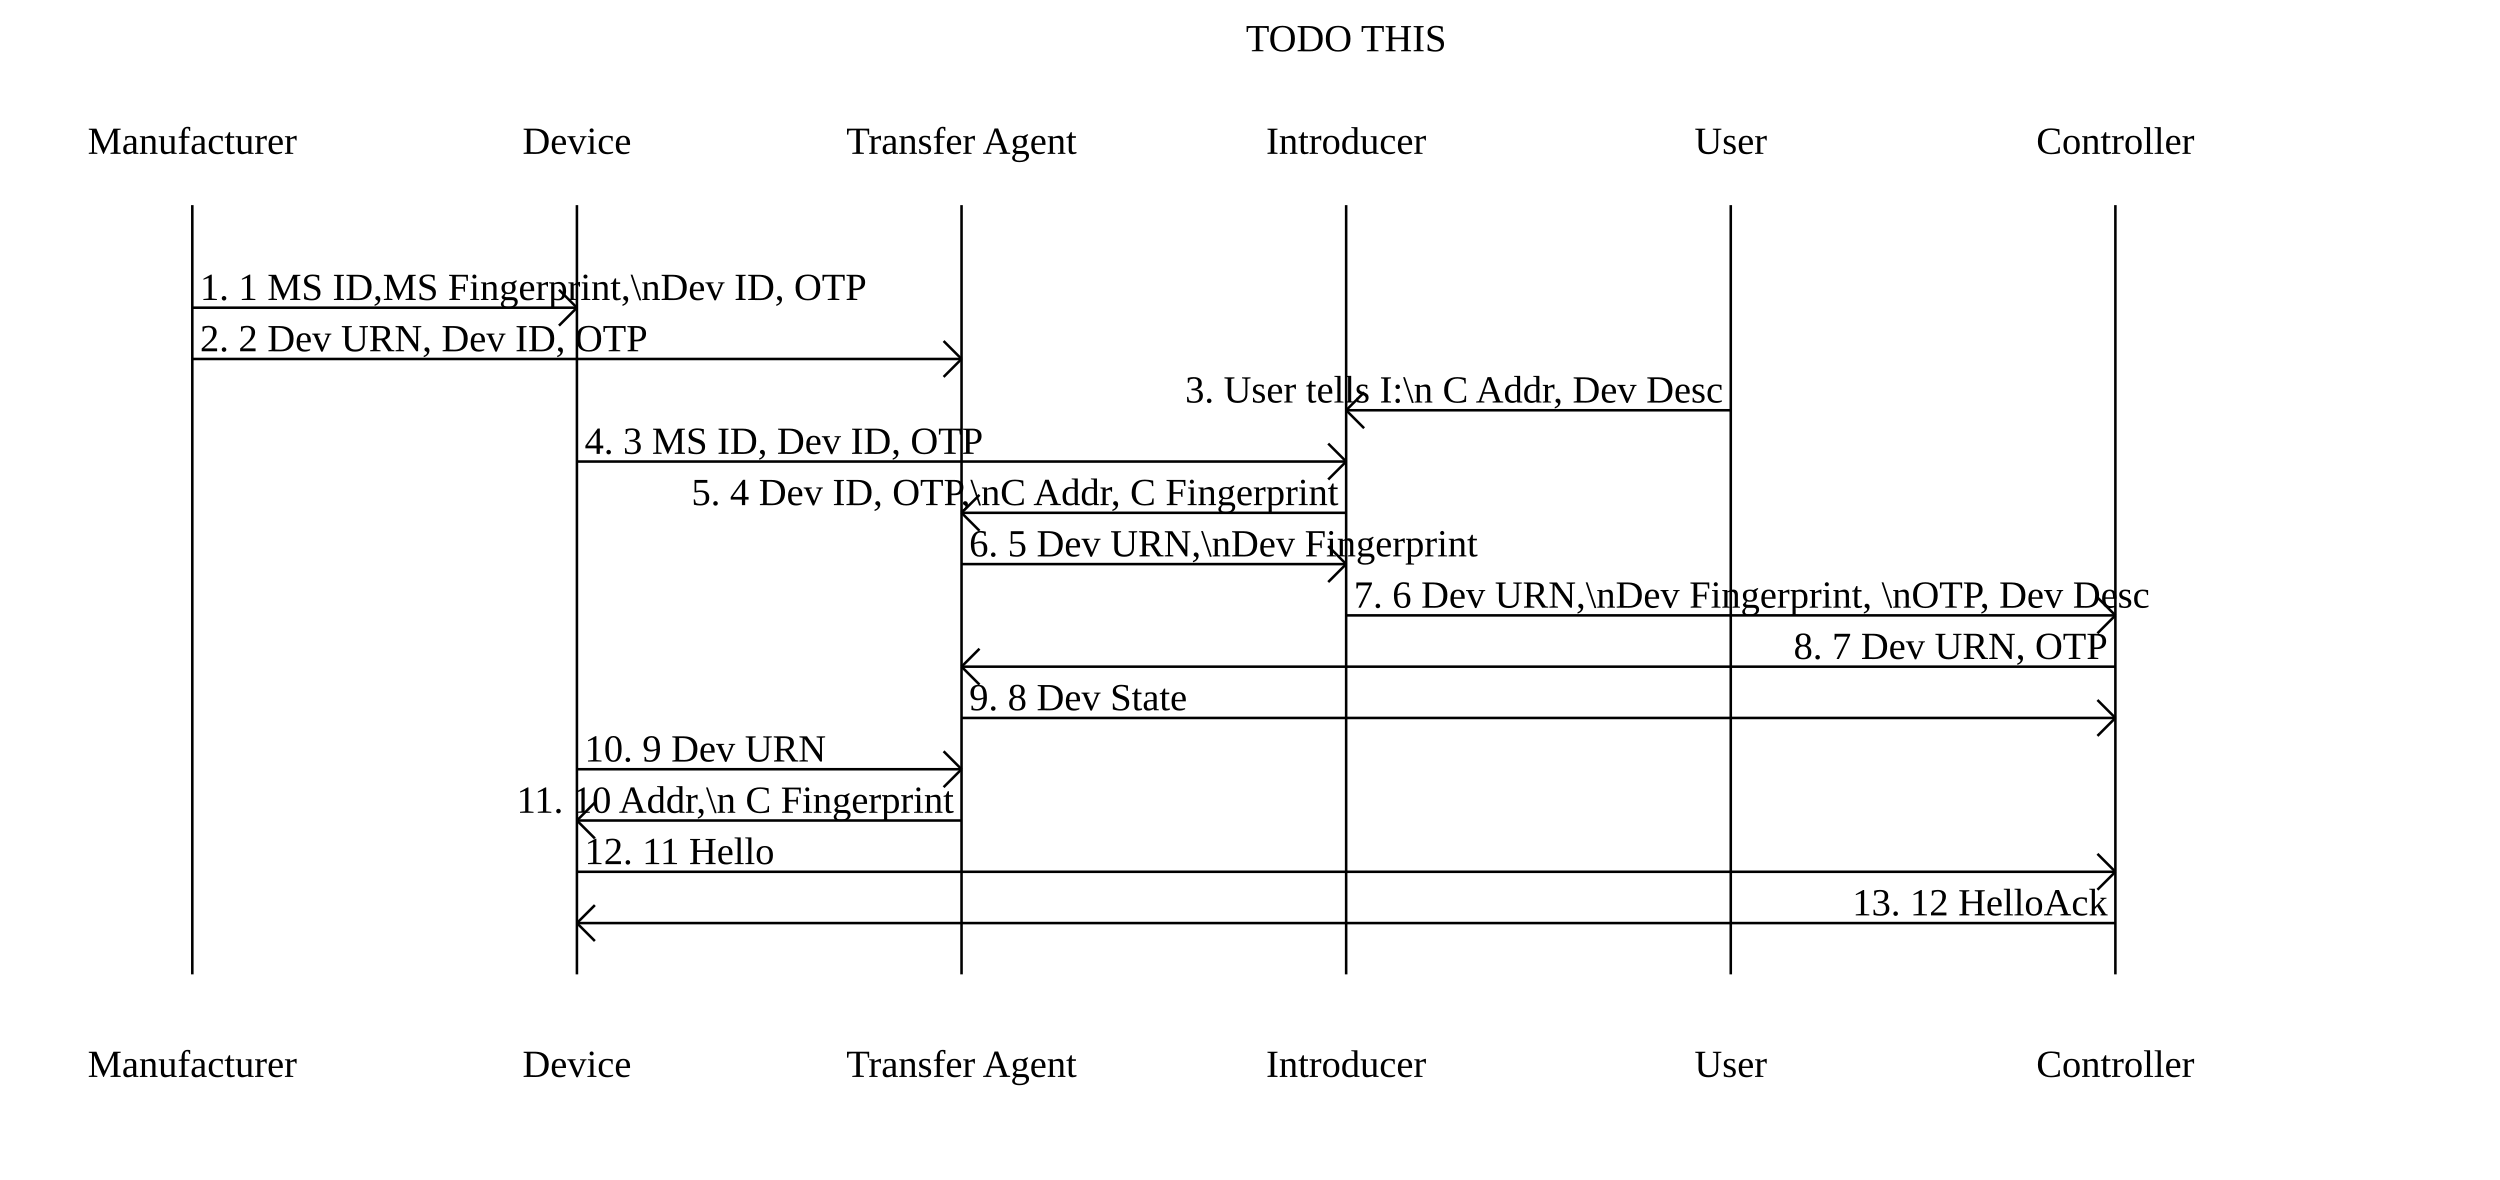
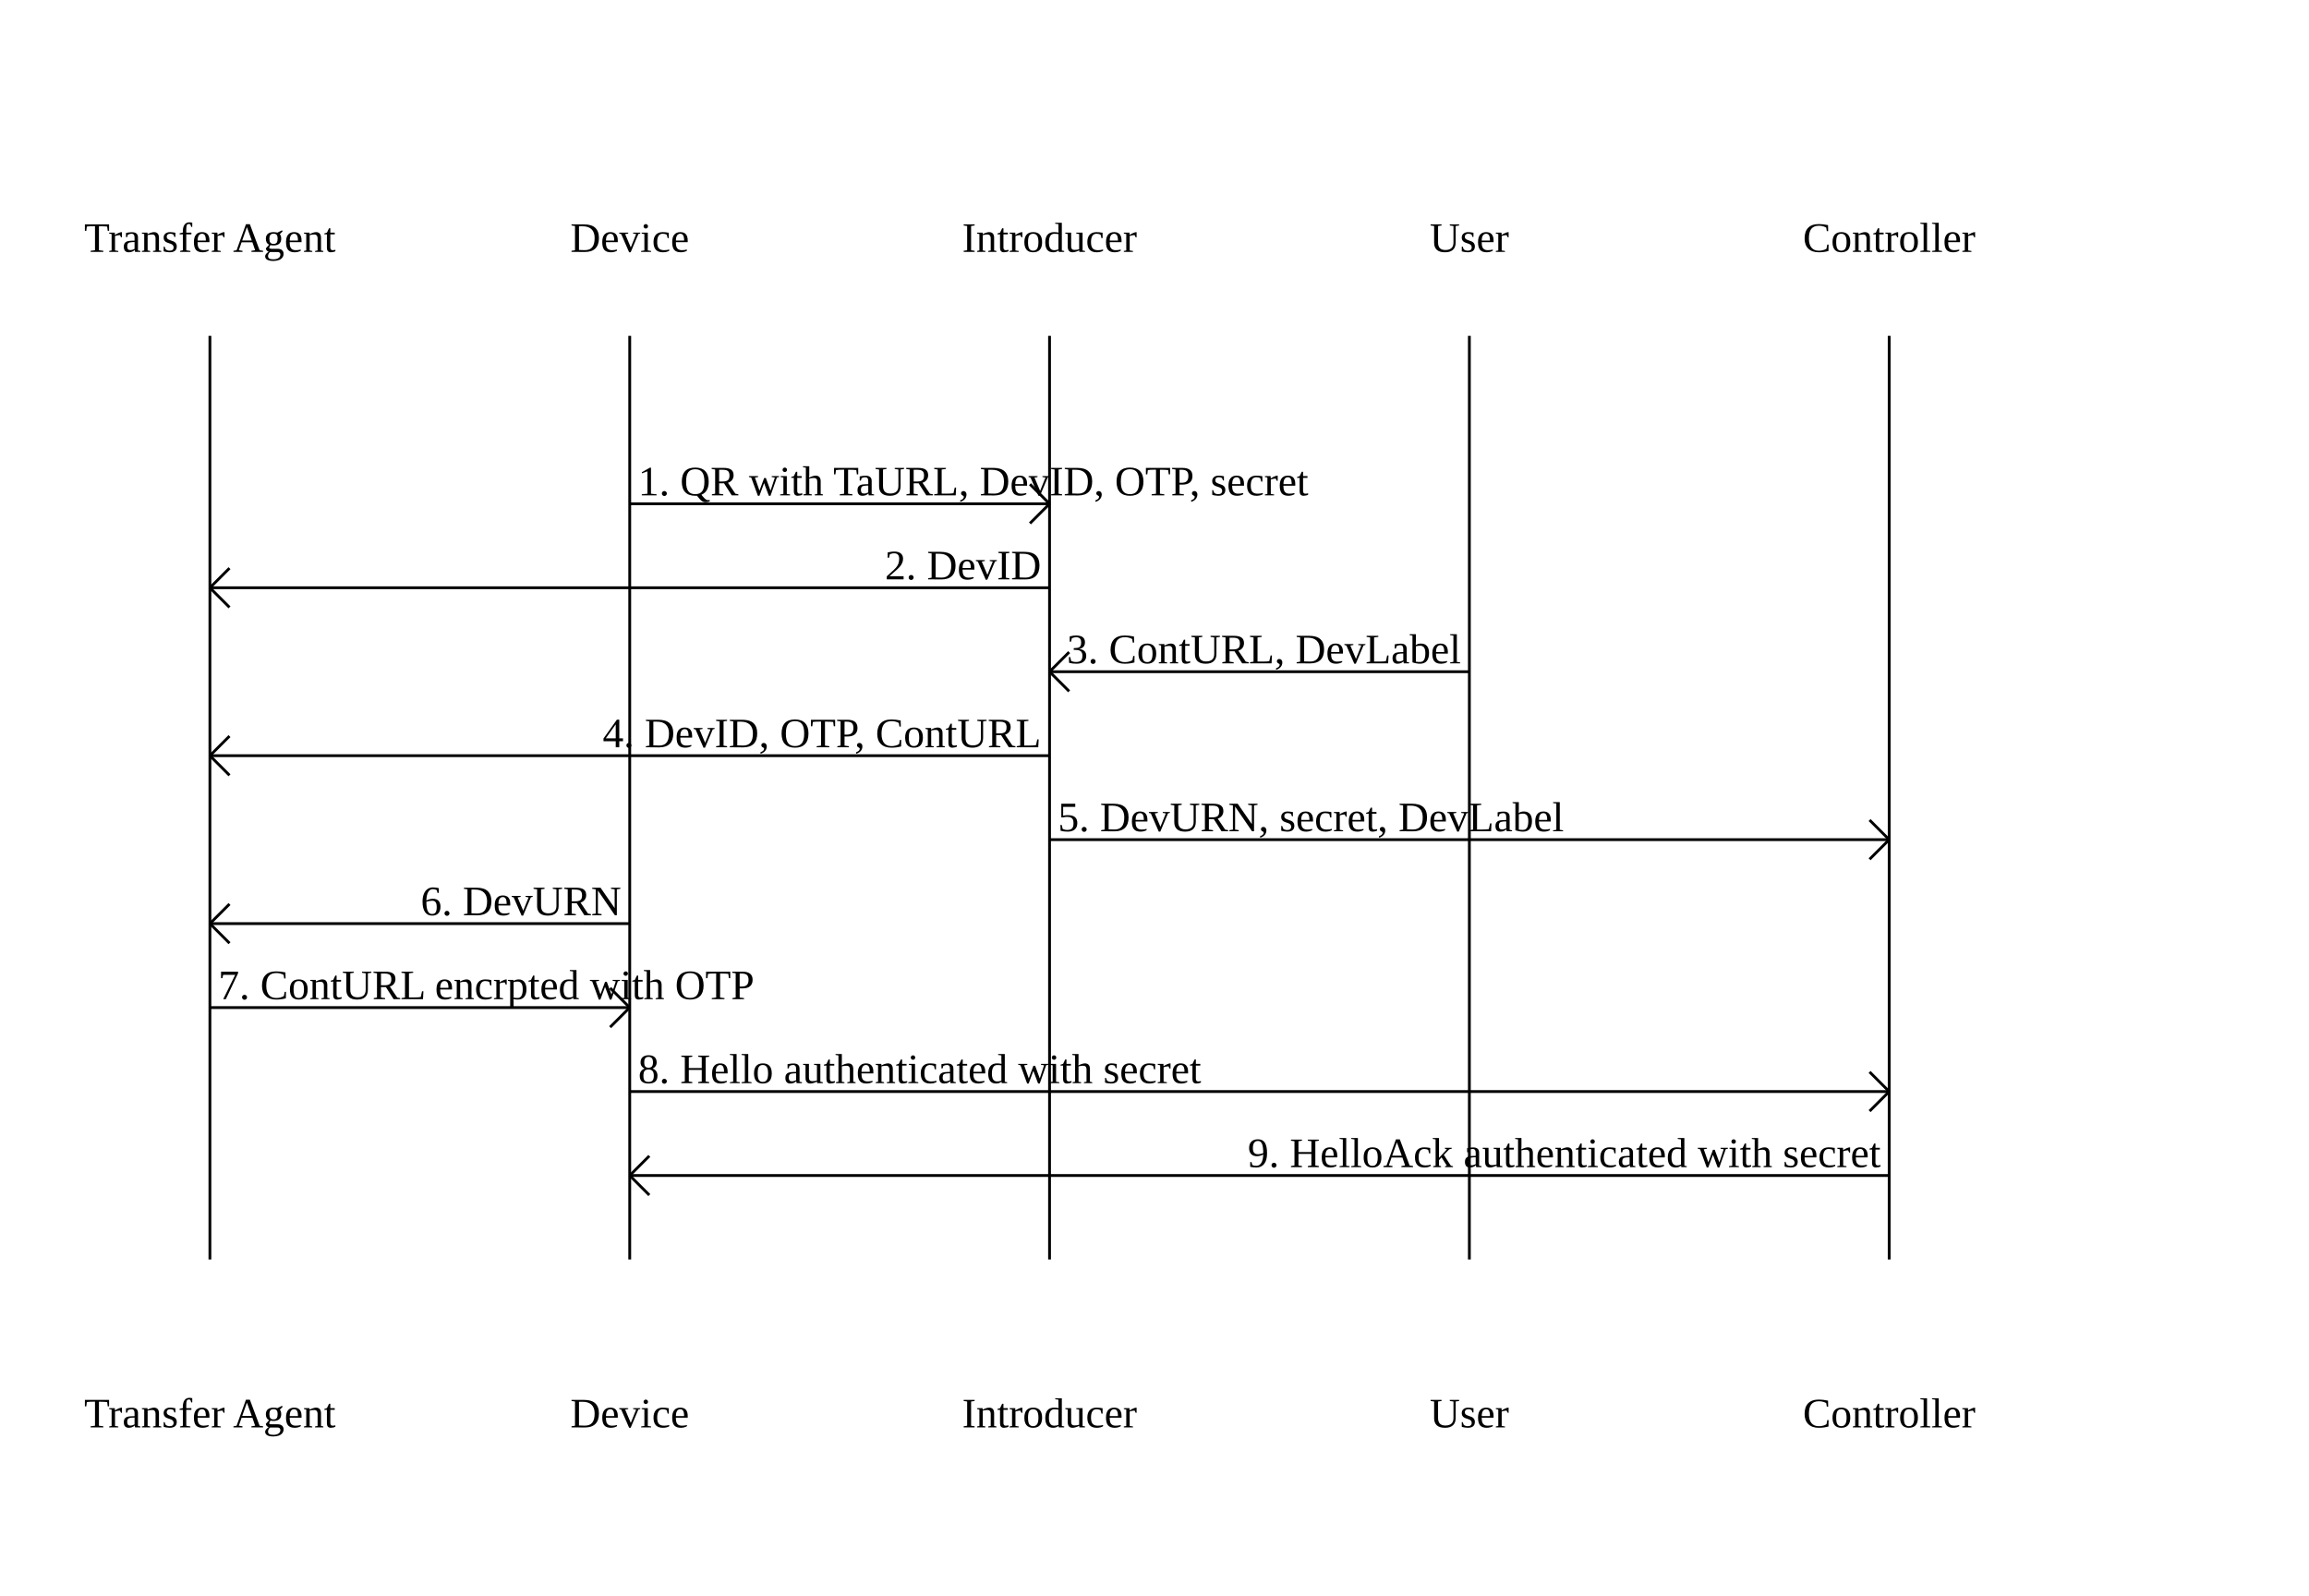
- <svg xmlns="http://www.w3.org/2000/svg" baseProfile="full" width="975" height="460">
-   <text x="525" y="20" font-size="15" text-anchor="middle">TODO THIS</text>
-   <text x="75" y="60" font-size="15" text-anchor="middle">Manufacturer</text>
-   <line x1="75" y1="80" x2="75" y2="380" width="1" stroke="black" />
-   <text x="75" y="420" font-size="15" text-anchor="middle">Manufacturer</text>
-   <text x="225" y="60" font-size="15" text-anchor="middle">Device</text>
-   <line x1="225" y1="80" x2="225" y2="380" width="1" stroke="black" />
-   <text x="225" y="420" font-size="15" text-anchor="middle">Device</text>
-   <text x="375" y="60" font-size="15" text-anchor="middle">Transfer Agent</text>
-   <line x1="375" y1="80" x2="375" y2="380" width="1" stroke="black" />
-   <text x="375" y="420" font-size="15" text-anchor="middle">Transfer Agent</text>
-   <text x="525" y="60" font-size="15" text-anchor="middle">Introducer</text>
-   <line x1="525" y1="80" x2="525" y2="380" width="1" stroke="black" />
-   <text x="525" y="420" font-size="15" text-anchor="middle">Introducer</text>
-   <text x="675" y="60" font-size="15" text-anchor="middle">User</text>
-   <line x1="675" y1="80" x2="675" y2="380" width="1" stroke="black" />
-   <text x="675" y="420" font-size="15" text-anchor="middle">User</text>
-   <text x="825" y="60" font-size="15" text-anchor="middle">Controller</text>
-   <line x1="825" y1="80" x2="825" y2="380" width="1" stroke="black" />
-   <text x="825" y="420" font-size="15" text-anchor="middle">Controller</text>
-   <line x1="75" y1="120" x2="225" y2="120" width="1" stroke="black" />
-   <line x1="225" y1="120" x2="218" y2="113" transform="rotate(0, 225, 120)" width="1" stroke="black" />
-   <line x1="225" y1="120" x2="218" y2="127" transform="rotate(0, 225, 120)" width="1" stroke="black" />
-   <text x="78" y="117" font-size="15" text-anchor="start" transform="rotate(0, 78, 117)" fill="black">1. 1 MS ID,MS Fingerprint,\nDev ID, OTP</text>
-   <line x1="75" y1="140" x2="375" y2="140" width="1" stroke="black" />
-   <line x1="375" y1="140" x2="368" y2="133" transform="rotate(0, 375, 140)" width="1" stroke="black" />
-   <line x1="375" y1="140" x2="368" y2="147" transform="rotate(0, 375, 140)" width="1" stroke="black" />
-   <text x="78" y="137" font-size="15" text-anchor="start" transform="rotate(0, 78, 137)" fill="black">2. 2 Dev URN, Dev ID, OTP</text>
-   <line x1="675" y1="160" x2="525" y2="160" width="1" stroke="black" />
-   <line x1="525" y1="160" x2="532" y2="153" transform="rotate(0, 525, 160)" width="1" stroke="black" />
-   <line x1="525" y1="160" x2="532" y2="167" transform="rotate(0, 525, 160)" width="1" stroke="black" />
-   <text x="672" y="157" font-size="15" text-anchor="end" transform="rotate(0, 672, 157)" fill="black">3. User tells I:\n C Addr, Dev Desc</text>
-   <line x1="225" y1="180" x2="525" y2="180" width="1" stroke="black" />
-   <line x1="525" y1="180" x2="518" y2="173" transform="rotate(0, 525, 180)" width="1" stroke="black" />
-   <line x1="525" y1="180" x2="518" y2="187" transform="rotate(0, 525, 180)" width="1" stroke="black" />
-   <text x="228" y="177" font-size="15" text-anchor="start" transform="rotate(0, 228, 177)" fill="black">4. 3 MS ID, Dev ID, OTP</text>
-   <line x1="525" y1="200" x2="375" y2="200" width="1" stroke="black" />
-   <line x1="375" y1="200" x2="382" y2="193" transform="rotate(0, 375, 200)" width="1" stroke="black" />
-   <line x1="375" y1="200" x2="382" y2="207" transform="rotate(0, 375, 200)" width="1" stroke="black" />
-   <text x="522" y="197" font-size="15" text-anchor="end" transform="rotate(0, 522, 197)" fill="black">5. 4 Dev ID, OTP,\nC Addr, C Fingerprint</text>
-   <line x1="375" y1="220" x2="525" y2="220" width="1" stroke="black" />
-   <line x1="525" y1="220" x2="518" y2="213" transform="rotate(0, 525, 220)" width="1" stroke="black" />
-   <line x1="525" y1="220" x2="518" y2="227" transform="rotate(0, 525, 220)" width="1" stroke="black" />
-   <text x="378" y="217" font-size="15" text-anchor="start" transform="rotate(0, 378, 217)" fill="black">6. 5 Dev URN,\nDev Fingerprint</text>
-   <line x1="525" y1="240" x2="825" y2="240" width="1" stroke="black" />
-   <line x1="825" y1="240" x2="818" y2="233" transform="rotate(0, 825, 240)" width="1" stroke="black" />
-   <line x1="825" y1="240" x2="818" y2="247" transform="rotate(0, 825, 240)" width="1" stroke="black" />
-   <text x="528" y="237" font-size="15" text-anchor="start" transform="rotate(0, 528, 237)" fill="black">7. 6 Dev URN,\nDev Fingerprint, \nOTP, Dev Desc</text>
-   <line x1="825" y1="260" x2="375" y2="260" width="1" stroke="black" />
-   <line x1="375" y1="260" x2="382" y2="253" transform="rotate(0, 375, 260)" width="1" stroke="black" />
-   <line x1="375" y1="260" x2="382" y2="267" transform="rotate(0, 375, 260)" width="1" stroke="black" />
-   <text x="822" y="257" font-size="15" text-anchor="end" transform="rotate(0, 822, 257)" fill="black">8. 7 Dev URN, OTP</text>
-   <line x1="375" y1="280" x2="825" y2="280" width="1" stroke="black" />
-   <line x1="825" y1="280" x2="818" y2="273" transform="rotate(0, 825, 280)" width="1" stroke="black" />
-   <line x1="825" y1="280" x2="818" y2="287" transform="rotate(0, 825, 280)" width="1" stroke="black" />
-   <text x="378" y="277" font-size="15" text-anchor="start" transform="rotate(0, 378, 277)" fill="black">9. 8 Dev State</text>
-   <line x1="225" y1="300" x2="375" y2="300" width="1" stroke="black" />
-   <line x1="375" y1="300" x2="368" y2="293" transform="rotate(0, 375, 300)" width="1" stroke="black" />
-   <line x1="375" y1="300" x2="368" y2="307" transform="rotate(0, 375, 300)" width="1" stroke="black" />
-   <text x="228" y="297" font-size="15" text-anchor="start" transform="rotate(0, 228, 297)" fill="black">10. 9 Dev URN</text>
-   <line x1="375" y1="320" x2="225" y2="320" width="1" stroke="black" />
-   <line x1="225" y1="320" x2="232" y2="313" transform="rotate(0, 225, 320)" width="1" stroke="black" />
-   <line x1="225" y1="320" x2="232" y2="327" transform="rotate(0, 225, 320)" width="1" stroke="black" />
-   <text x="372" y="317" font-size="15" text-anchor="end" transform="rotate(0, 372, 317)" fill="black">11. 10 Addr,\n C Fingerprint</text>
-   <line x1="225" y1="340" x2="825" y2="340" width="1" stroke="black" />
-   <line x1="825" y1="340" x2="818" y2="333" transform="rotate(0, 825, 340)" width="1" stroke="black" />
-   <line x1="825" y1="340" x2="818" y2="347" transform="rotate(0, 825, 340)" width="1" stroke="black" />
-   <text x="228" y="337" font-size="15" text-anchor="start" transform="rotate(0, 228, 337)" fill="black">12. 11 Hello</text>
-   <line x1="825" y1="360" x2="225" y2="360" width="1" stroke="black" />
-   <line x1="225" y1="360" x2="232" y2="353" transform="rotate(0, 225, 360)" width="1" stroke="black" />
-   <line x1="225" y1="360" x2="232" y2="367" transform="rotate(0, 225, 360)" width="1" stroke="black" />
-   <text x="822" y="357" font-size="15" text-anchor="end" transform="rotate(0, 822, 357)" fill="black">13. 12 HelloAck</text>
+ <svg xmlns="http://www.w3.org/2000/svg" baseProfile="full" width="825" height="570">
+   <text x="75" y="90" font-size="15" text-anchor="middle">Transfer Agent</text>
+   <line x1="75" y1="120" x2="75" y2="450" width="1" stroke="black" />
+   <text x="75" y="510" font-size="15" text-anchor="middle">Transfer Agent</text>
+   <text x="225" y="90" font-size="15" text-anchor="middle">Device</text>
+   <line x1="225" y1="120" x2="225" y2="450" width="1" stroke="black" />
+   <text x="225" y="510" font-size="15" text-anchor="middle">Device</text>
+   <text x="375" y="90" font-size="15" text-anchor="middle">Introducer</text>
+   <line x1="375" y1="120" x2="375" y2="450" width="1" stroke="black" />
+   <text x="375" y="510" font-size="15" text-anchor="middle">Introducer</text>
+   <text x="525" y="90" font-size="15" text-anchor="middle">User</text>
+   <line x1="525" y1="120" x2="525" y2="450" width="1" stroke="black" />
+   <text x="525" y="510" font-size="15" text-anchor="middle">User</text>
+   <text x="675" y="90" font-size="15" text-anchor="middle">Controller</text>
+   <line x1="675" y1="120" x2="675" y2="450" width="1" stroke="black" />
+   <text x="675" y="510" font-size="15" text-anchor="middle">Controller</text>
+   <line x1="225" y1="180" x2="375" y2="180" width="1" stroke="black" />
+   <line x1="375" y1="180" x2="368" y2="173" transform="rotate(0, 375, 180)" width="1" stroke="black" />
+   <line x1="375" y1="180" x2="368" y2="187" transform="rotate(0, 375, 180)" width="1" stroke="black" />
+   <text x="228" y="177" font-size="15" text-anchor="start" transform="rotate(0, 228, 177)" fill="black">1. QR with TaURL, DevID, OTP, secret</text>
+   <line x1="375" y1="210" x2="75" y2="210" width="1" stroke="black" />
+   <line x1="75" y1="210" x2="82" y2="203" transform="rotate(0, 75, 210)" width="1" stroke="black" />
+   <line x1="75" y1="210" x2="82" y2="217" transform="rotate(0, 75, 210)" width="1" stroke="black" />
+   <text x="372" y="207" font-size="15" text-anchor="end" transform="rotate(0, 372, 207)" fill="black">2. DevID</text>
+   <line x1="525" y1="240" x2="375" y2="240" width="1" stroke="black" />
+   <line x1="375" y1="240" x2="382" y2="233" transform="rotate(0, 375, 240)" width="1" stroke="black" />
+   <line x1="375" y1="240" x2="382" y2="247" transform="rotate(0, 375, 240)" width="1" stroke="black" />
+   <text x="522" y="237" font-size="15" text-anchor="end" transform="rotate(0, 522, 237)" fill="black">3. ContURL, DevLabel</text>
+   <line x1="375" y1="270" x2="75" y2="270" width="1" stroke="black" />
+   <line x1="75" y1="270" x2="82" y2="263" transform="rotate(0, 75, 270)" width="1" stroke="black" />
+   <line x1="75" y1="270" x2="82" y2="277" transform="rotate(0, 75, 270)" width="1" stroke="black" />
+   <text x="372" y="267" font-size="15" text-anchor="end" transform="rotate(0, 372, 267)" fill="black">4. DevID, OTP, ContURL</text>
+   <line x1="375" y1="300" x2="675" y2="300" width="1" stroke="black" />
+   <line x1="675" y1="300" x2="668" y2="293" transform="rotate(0, 675, 300)" width="1" stroke="black" />
+   <line x1="675" y1="300" x2="668" y2="307" transform="rotate(0, 675, 300)" width="1" stroke="black" />
+   <text x="378" y="297" font-size="15" text-anchor="start" transform="rotate(0, 378, 297)" fill="black">5. DevURN, secret, DevLabel</text>
+   <line x1="225" y1="330" x2="75" y2="330" width="1" stroke="black" />
+   <line x1="75" y1="330" x2="82" y2="323" transform="rotate(0, 75, 330)" width="1" stroke="black" />
+   <line x1="75" y1="330" x2="82" y2="337" transform="rotate(0, 75, 330)" width="1" stroke="black" />
+   <text x="222" y="327" font-size="15" text-anchor="end" transform="rotate(0, 222, 327)" fill="black">6. DevURN</text>
+   <line x1="75" y1="360" x2="225" y2="360" width="1" stroke="black" />
+   <line x1="225" y1="360" x2="218" y2="353" transform="rotate(0, 225, 360)" width="1" stroke="black" />
+   <line x1="225" y1="360" x2="218" y2="367" transform="rotate(0, 225, 360)" width="1" stroke="black" />
+   <text x="78" y="357" font-size="15" text-anchor="start" transform="rotate(0, 78, 357)" fill="black">7. ContURL encrpted with OTP</text>
+   <line x1="225" y1="390" x2="675" y2="390" width="1" stroke="black" />
+   <line x1="675" y1="390" x2="668" y2="383" transform="rotate(0, 675, 390)" width="1" stroke="black" />
+   <line x1="675" y1="390" x2="668" y2="397" transform="rotate(0, 675, 390)" width="1" stroke="black" />
+   <text x="228" y="387" font-size="15" text-anchor="start" transform="rotate(0, 228, 387)" fill="black">8. Hello authenticated with secret</text>
+   <line x1="675" y1="420" x2="225" y2="420" width="1" stroke="black" />
+   <line x1="225" y1="420" x2="232" y2="413" transform="rotate(0, 225, 420)" width="1" stroke="black" />
+   <line x1="225" y1="420" x2="232" y2="427" transform="rotate(0, 225, 420)" width="1" stroke="black" />
+   <text x="672" y="417" font-size="15" text-anchor="end" transform="rotate(0, 672, 417)" fill="black">9. HelloAck authenticated with secret</text>
</svg>
